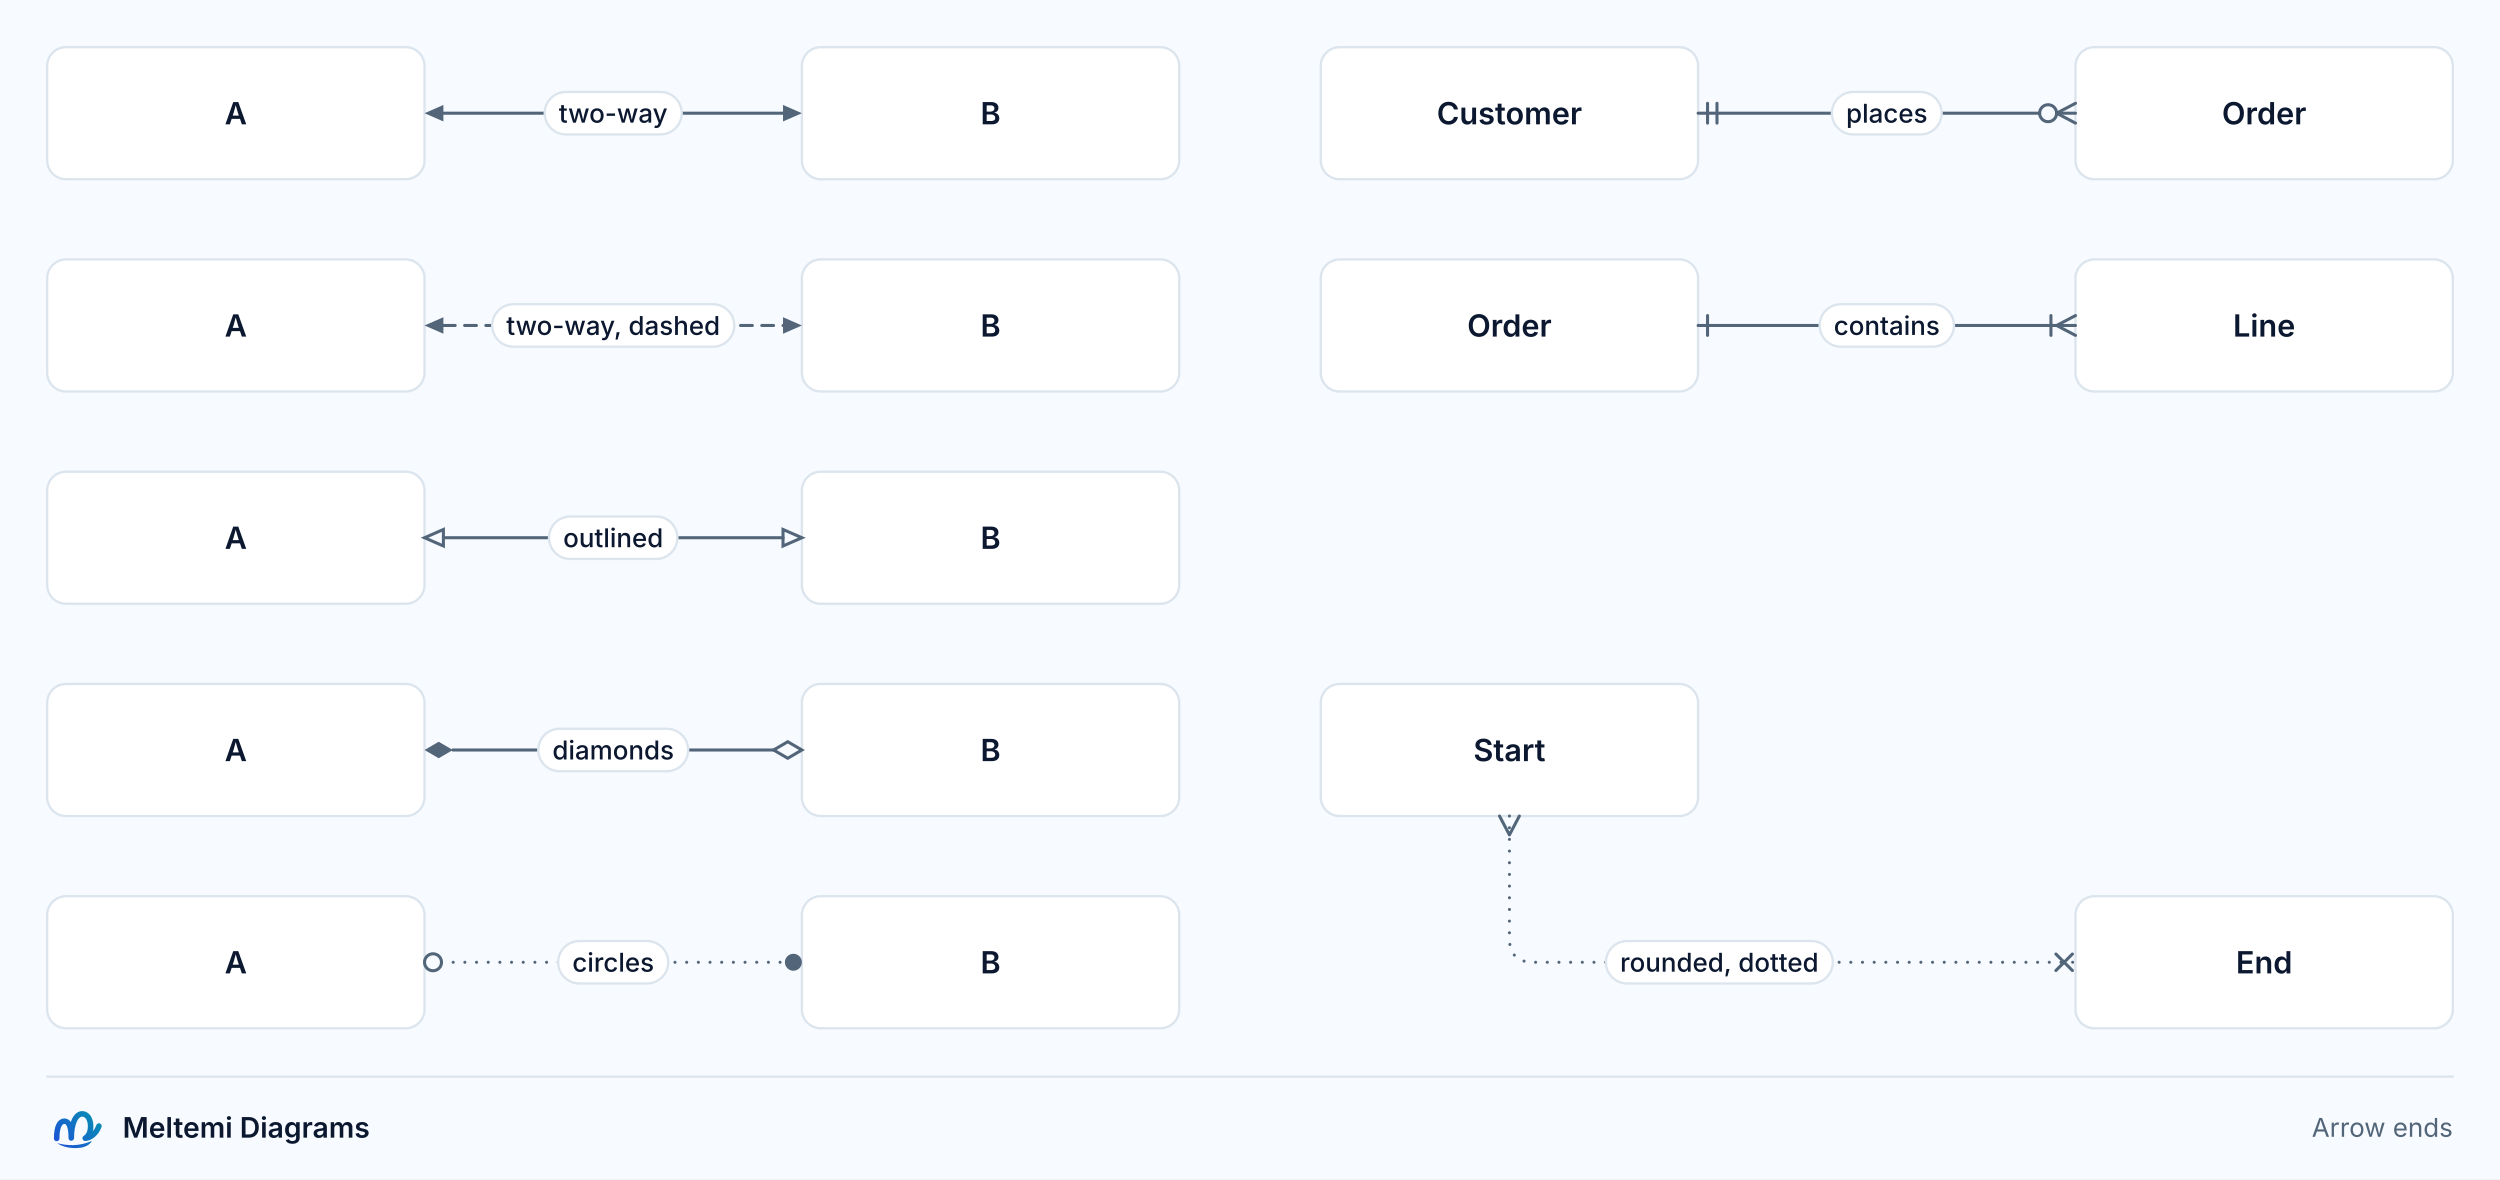
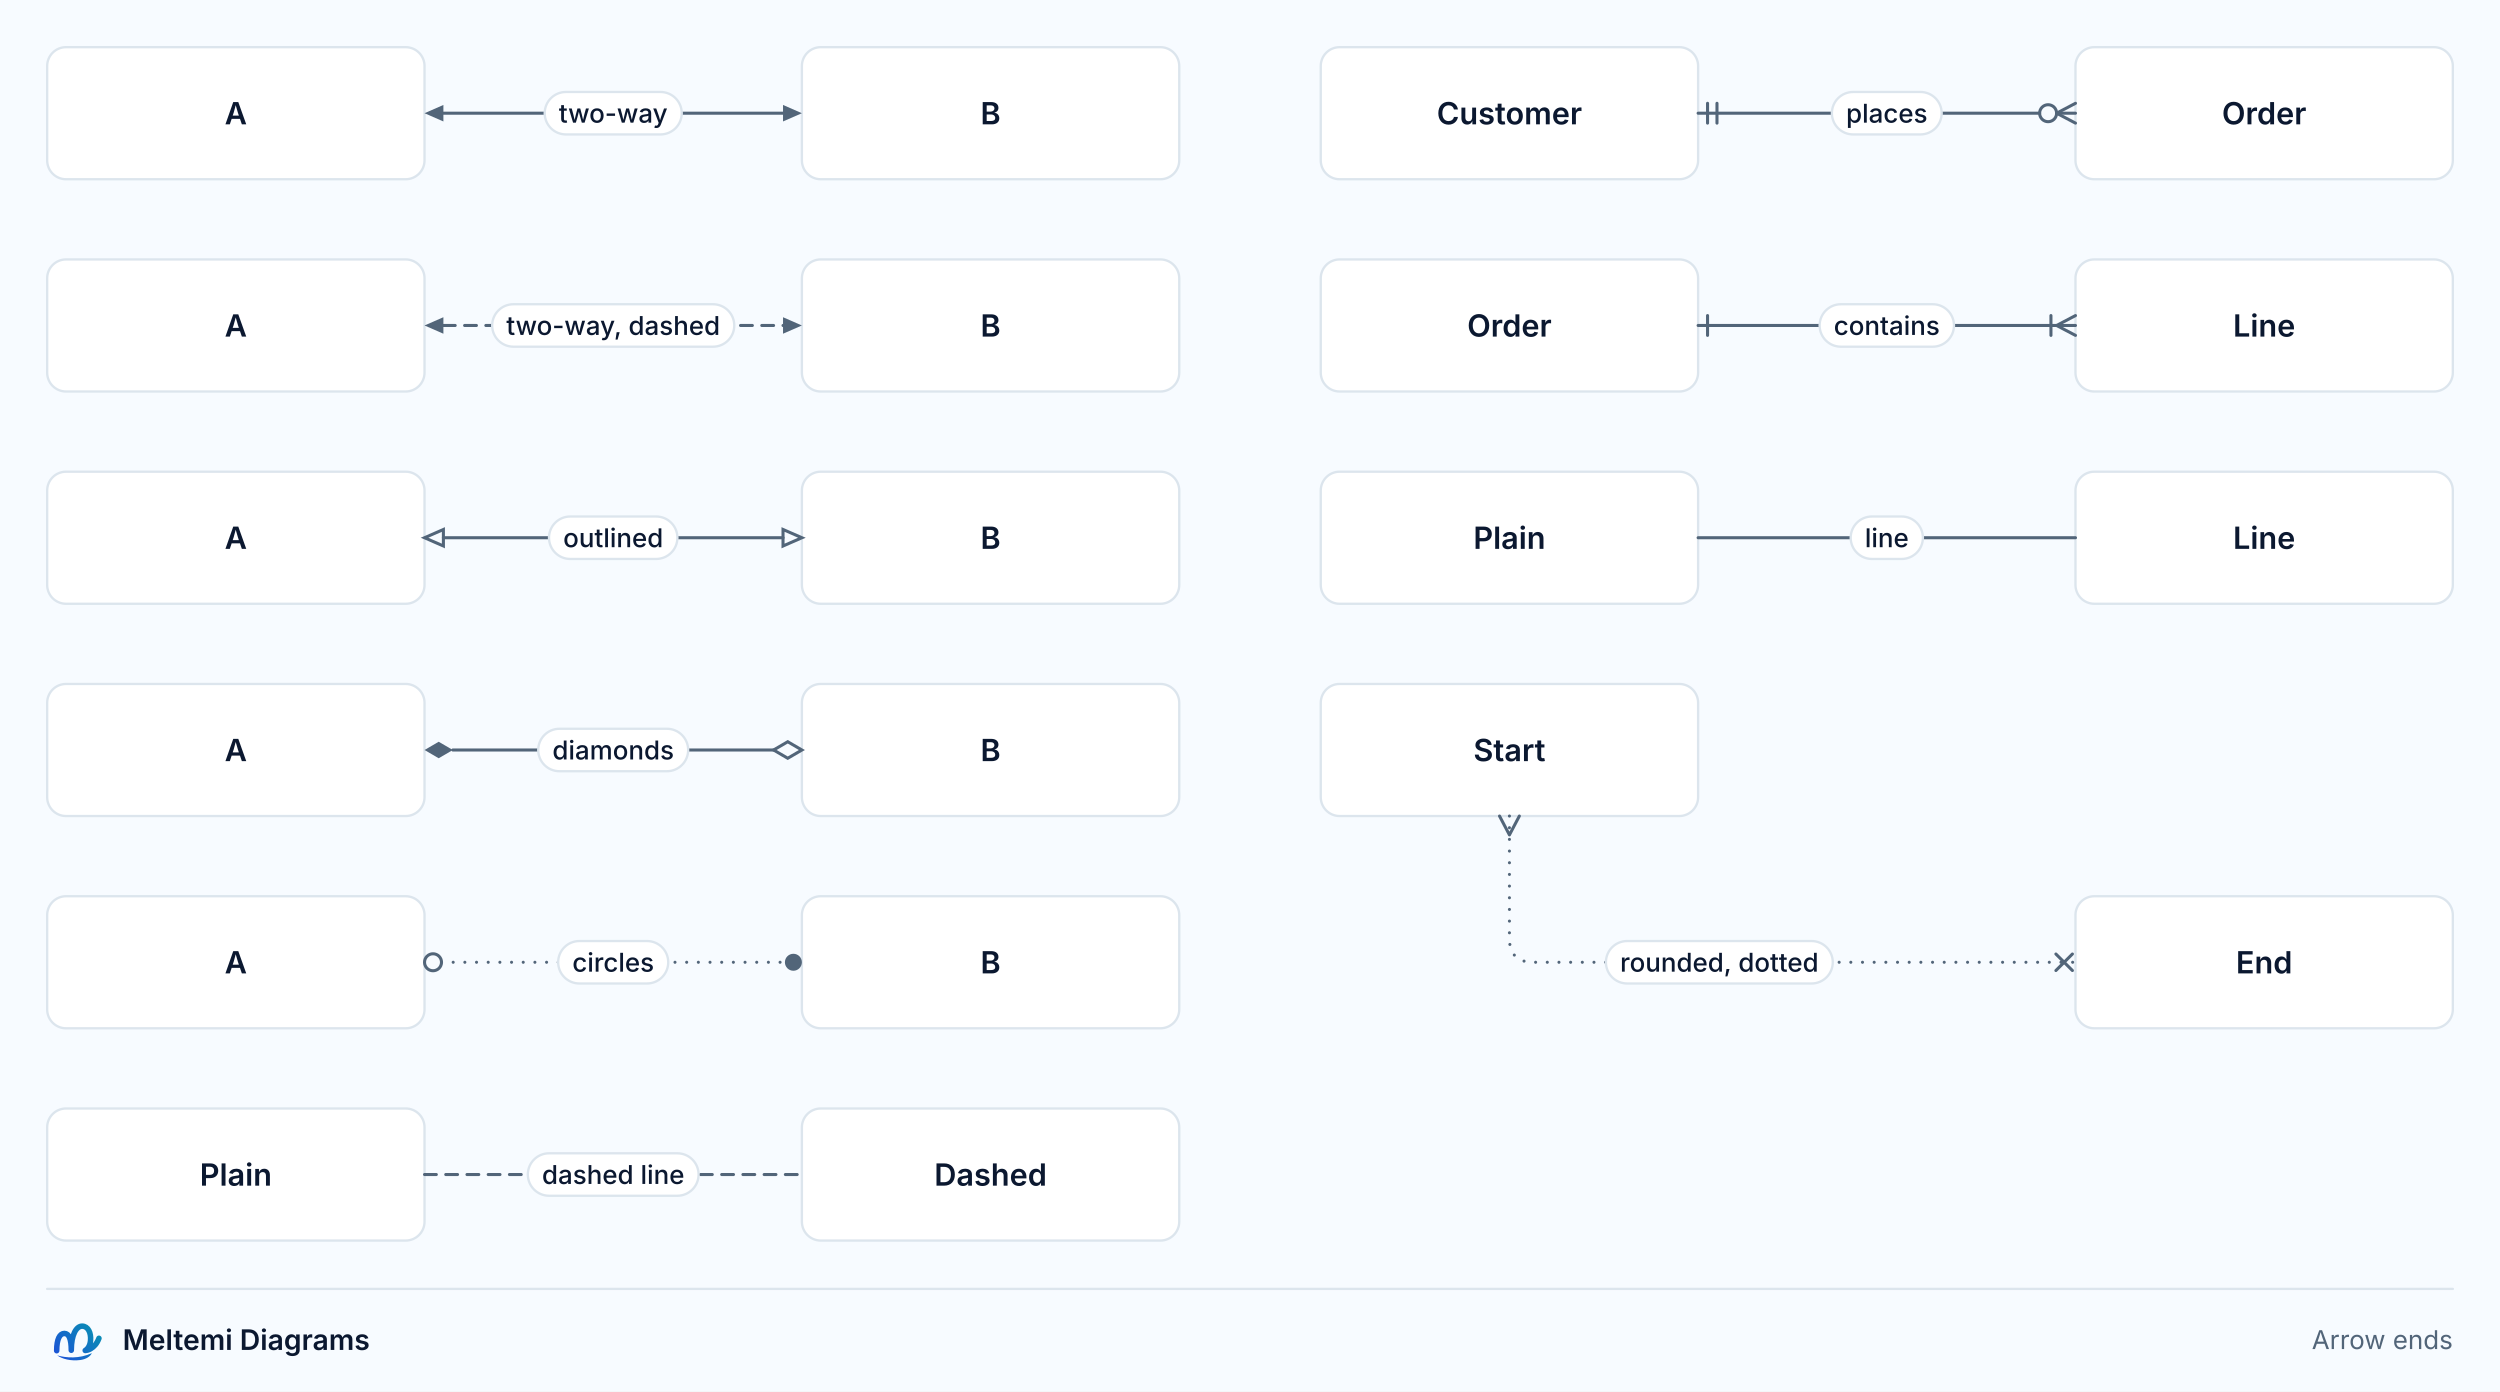
- <svg xmlns="http://www.w3.org/2000/svg" width="1060" height="500" viewBox="0 0 1060 500" font-family="&quot;Inter&quot;, &quot;Segoe UI&quot;, Roboto, Helvetica, Arial, sans-serif">
+ <svg xmlns="http://www.w3.org/2000/svg" width="1060" height="590" viewBox="0 0 1060 590" font-family="&quot;Inter&quot;, &quot;Segoe UI&quot;, Roboto, Helvetica, Arial, sans-serif">
  <defs>
    <linearGradient id="meltemi-wind" gradientUnits="userSpaceOnUse" x1="38" y1="222" x2="219" y2="54">
      <stop offset="0" stop-color="#1D4ED8" />
      <stop offset="1" stop-color="#0891B2" />
    </linearGradient>
  </defs>
-   <rect x="0" y="0" width="1060" height="500" fill="#F7FBFF" />
+   <rect x="0" y="0" width="1060" height="590" fill="#F7FBFF" />
  <g data-id="a1" data-role="element">
    <rect x="20" y="20" width="160" height="56" rx="8" fill="#FFFFFF" stroke="#DCE5ED" stroke-width="1" />
    <text x="100" y="52.73" text-anchor="middle" font-size="13" font-weight="600" fill="#0B1830">A</text>
  </g>
  <g data-id="b1" data-role="element">
    <rect x="340" y="20" width="160" height="56" rx="8" fill="#FFFFFF" stroke="#DCE5ED" stroke-width="1" />
    <text x="420" y="52.73" text-anchor="middle" font-size="13" font-weight="600" fill="#0B1830">B</text>
  </g>
  <g data-id="a2" data-role="element">
    <rect x="20" y="110" width="160" height="56" rx="8" fill="#FFFFFF" stroke="#DCE5ED" stroke-width="1" />
    <text x="100" y="142.73" text-anchor="middle" font-size="13" font-weight="600" fill="#0B1830">A</text>
  </g>
  <g data-id="b2" data-role="element">
    <rect x="340" y="110" width="160" height="56" rx="8" fill="#FFFFFF" stroke="#DCE5ED" stroke-width="1" />
    <text x="420" y="142.73" text-anchor="middle" font-size="13" font-weight="600" fill="#0B1830">B</text>
  </g>
  <g data-id="a3" data-role="element">
    <rect x="20" y="200" width="160" height="56" rx="8" fill="#FFFFFF" stroke="#DCE5ED" stroke-width="1" />
    <text x="100" y="232.73" text-anchor="middle" font-size="13" font-weight="600" fill="#0B1830">A</text>
  </g>
  <g data-id="b3" data-role="element">
    <rect x="340" y="200" width="160" height="56" rx="8" fill="#FFFFFF" stroke="#DCE5ED" stroke-width="1" />
    <text x="420" y="232.73" text-anchor="middle" font-size="13" font-weight="600" fill="#0B1830">B</text>
  </g>
  <g data-id="a4" data-role="element">
    <rect x="20" y="290" width="160" height="56" rx="8" fill="#FFFFFF" stroke="#DCE5ED" stroke-width="1" />
    <text x="100" y="322.73" text-anchor="middle" font-size="13" font-weight="600" fill="#0B1830">A</text>
  </g>
  <g data-id="b4" data-role="element">
    <rect x="340" y="290" width="160" height="56" rx="8" fill="#FFFFFF" stroke="#DCE5ED" stroke-width="1" />
    <text x="420" y="322.73" text-anchor="middle" font-size="13" font-weight="600" fill="#0B1830">B</text>
  </g>
  <g data-id="a5" data-role="element">
    <rect x="20" y="380" width="160" height="56" rx="8" fill="#FFFFFF" stroke="#DCE5ED" stroke-width="1" />
    <text x="100" y="412.73" text-anchor="middle" font-size="13" font-weight="600" fill="#0B1830">A</text>
  </g>
  <g data-id="b5" data-role="element">
    <rect x="340" y="380" width="160" height="56" rx="8" fill="#FFFFFF" stroke="#DCE5ED" stroke-width="1" />
    <text x="420" y="412.73" text-anchor="middle" font-size="13" font-weight="600" fill="#0B1830">B</text>
  </g>
  <g data-id="c1" data-role="element">
    <rect x="560" y="20" width="160" height="56" rx="8" fill="#FFFFFF" stroke="#DCE5ED" stroke-width="1" />
    <text x="640" y="52.73" text-anchor="middle" font-size="13" font-weight="600" fill="#0B1830">Customer</text>
  </g>
  <g data-id="o1" data-role="element">
    <rect x="880" y="20" width="160" height="56" rx="8" fill="#FFFFFF" stroke="#DCE5ED" stroke-width="1" />
    <text x="960" y="52.73" text-anchor="middle" font-size="13" font-weight="600" fill="#0B1830">Order</text>
  </g>
  <g data-id="c2" data-role="element">
    <rect x="560" y="110" width="160" height="56" rx="8" fill="#FFFFFF" stroke="#DCE5ED" stroke-width="1" />
    <text x="640" y="142.73" text-anchor="middle" font-size="13" font-weight="600" fill="#0B1830">Order</text>
  </g>
  <g data-id="l2" data-role="element">
    <rect x="880" y="110" width="160" height="56" rx="8" fill="#FFFFFF" stroke="#DCE5ED" stroke-width="1" />
    <text x="960" y="142.73" text-anchor="middle" font-size="13" font-weight="600" fill="#0B1830">Line</text>
  </g>
  <g data-id="s1" data-role="element">
    <rect x="560" y="290" width="160" height="56" rx="8" fill="#FFFFFF" stroke="#DCE5ED" stroke-width="1" />
    <text x="640" y="322.73" text-anchor="middle" font-size="13" font-weight="600" fill="#0B1830">Start</text>
  </g>
  <g data-id="e1" data-role="element">
    <rect x="880" y="380" width="160" height="56" rx="8" fill="#FFFFFF" stroke="#DCE5ED" stroke-width="1" />
    <text x="960" y="412.73" text-anchor="middle" font-size="13" font-weight="600" fill="#0B1830">End</text>
+   </g>
+   <g data-id="p1" data-role="element">
+     <rect x="560" y="200" width="160" height="56" rx="8" fill="#FFFFFF" stroke="#DCE5ED" stroke-width="1" />
+     <text x="640" y="232.73" text-anchor="middle" font-size="13" font-weight="600" fill="#0B1830">Plain</text>
+   </g>
+   <g data-id="q1" data-role="element">
+     <rect x="880" y="200" width="160" height="56" rx="8" fill="#FFFFFF" stroke="#DCE5ED" stroke-width="1" />
+     <text x="960" y="232.73" text-anchor="middle" font-size="13" font-weight="600" fill="#0B1830">Line</text>
+   </g>
+   <g data-id="p2" data-role="element">
+     <rect x="20" y="470" width="160" height="56" rx="8" fill="#FFFFFF" stroke="#DCE5ED" stroke-width="1" />
+     <text x="100" y="502.73" text-anchor="middle" font-size="13" font-weight="600" fill="#0B1830">Plain</text>
+   </g>
+   <g data-id="q2" data-role="element">
+     <rect x="340" y="470" width="160" height="56" rx="8" fill="#FFFFFF" stroke="#DCE5ED" stroke-width="1" />
+     <text x="420" y="502.73" text-anchor="middle" font-size="13" font-weight="600" fill="#0B1830">Dashed</text>
  </g>
  <g data-id="both" data-role="relation">
    <polyline points="188,48 332,48" fill="none" stroke="#526579" stroke-width="1.3" stroke-linejoin="round" stroke-linecap="round" />
    <path d="M180 48 L188 44.5 L188 51.5 Z" fill="#526579" stroke="none" stroke-width="0" />
    <path d="M340 48 L332 51.5 L332 44.5 Z" fill="#526579" stroke="none" stroke-width="0" />
    <g data-id="both" data-role="label">
      <rect x="230.95" y="39" width="58.11" height="18" rx="9" fill="#FFFFFF" stroke="#DCE5ED" stroke-width="1" />
      <text x="260" y="52" text-anchor="middle" font-size="11" font-weight="500" fill="#0B1830">two-way</text>
    </g>
  </g>
  <g data-id="dashedBoth" data-role="relation">
    <polyline points="188,138 332,138" fill="none" stroke="#526579" stroke-width="1.3" stroke-linejoin="round" stroke-linecap="round" stroke-dasharray="5 4" />
    <path d="M180 138 L188 134.5 L188 141.5 Z" fill="#526579" stroke="none" stroke-width="0" />
    <path d="M340 138 L332 141.5 L332 134.5 Z" fill="#526579" stroke="none" stroke-width="0" />
    <g data-id="dashedBoth" data-role="label">
      <rect x="208.68" y="129" width="102.65" height="18" rx="9" fill="#FFFFFF" stroke="#DCE5ED" stroke-width="1" />
      <text x="260" y="142" text-anchor="middle" font-size="11" font-weight="500" fill="#0B1830">two-way, dashed</text>
    </g>
  </g>
  <g data-id="outlined" data-role="relation">
    <polyline points="188,228 332,228" fill="none" stroke="#526579" stroke-width="1.3" stroke-linejoin="round" stroke-linecap="round" />
    <path d="M180 228 L188 224.5 L188 231.5 Z" fill="none" stroke="#526579" stroke-width="1.3" />
    <path d="M340 228 L332 231.5 L332 224.5 Z" fill="none" stroke="#526579" stroke-width="1.3" />
    <g data-id="outlined" data-role="label">
      <rect x="232.78" y="219" width="54.44" height="18" rx="9" fill="#FFFFFF" stroke="#DCE5ED" stroke-width="1" />
      <text x="260" y="232" text-anchor="middle" font-size="11" font-weight="500" fill="#0B1830">outlined</text>
    </g>
  </g>
  <g data-id="diamonds" data-role="relation">
    <polyline points="192,318 328,318" fill="none" stroke="#526579" stroke-width="1.3" stroke-linejoin="round" stroke-linecap="round" />
    <path d="M180 318 L186 314.5 L192 318 L186 321.5 Z" fill="#526579" stroke="none" stroke-width="0" />
    <path d="M340 318 L334 321.5 L328 318 L334 314.5 Z" fill="none" stroke="#526579" stroke-width="1.3" />
    <g data-id="diamonds" data-role="label">
      <rect x="228.21" y="309" width="63.57" height="18" rx="9" fill="#FFFFFF" stroke="#DCE5ED" stroke-width="1" />
      <text x="260" y="322" text-anchor="middle" font-size="11" font-weight="500" fill="#0B1830">diamonds</text>
    </g>
  </g>
  <g data-id="circles" data-role="relation">
    <polyline points="187.2,408 332.8,408" fill="none" stroke="#526579" stroke-width="1.3" stroke-linejoin="round" stroke-linecap="round" stroke-dasharray="0 4.95" />
    <path d="M180 408 A3.6 3.6 0 1 0 187.2 408 A3.6 3.6 0 1 0 180 408 Z" fill="none" stroke="#526579" stroke-width="1.3" />
    <path d="M332.8 408 A3.6 3.6 0 1 0 340 408 A3.6 3.6 0 1 0 332.8 408 Z" fill="#526579" stroke="none" stroke-width="0" />
    <g data-id="circles" data-role="label">
      <rect x="236.66" y="399" width="46.67" height="18" rx="9" fill="#FFFFFF" stroke="#DCE5ED" stroke-width="1" />
      <text x="260" y="412" text-anchor="middle" font-size="11" font-weight="500" fill="#0B1830">circles</text>
    </g>
  </g>
  <g data-id="places" data-role="relation">
    <polyline points="720,48 864.8,48" fill="none" stroke="#526579" stroke-width="1.3" stroke-linejoin="round" stroke-linecap="round" />
    <polyline points="724,43.8 724,52.2" fill="none" stroke="#526579" stroke-width="1.3" stroke-linejoin="round" stroke-linecap="round" />
    <polyline points="728,43.8 728,52.2" fill="none" stroke="#526579" stroke-width="1.3" stroke-linejoin="round" stroke-linecap="round" />
    <polyline points="872,48 880,48" fill="none" stroke="#526579" stroke-width="1.3" stroke-linejoin="round" stroke-linecap="round" />
    <polyline points="880,52.2 872,48 880,43.8" fill="none" stroke="#526579" stroke-width="1.3" stroke-linejoin="round" stroke-linecap="round" />
    <path d="M864.8 48 A3.6 3.6 0 1 0 872 48 A3.6 3.6 0 1 0 864.8 48 Z" fill="none" stroke="#526579" stroke-width="1.3" />
    <g data-id="places" data-role="label">
      <rect x="776.72" y="39" width="46.55" height="18" rx="9" fill="#FFFFFF" stroke="#DCE5ED" stroke-width="1" />
      <text x="800" y="52" text-anchor="middle" font-size="11" font-weight="500" fill="#0B1830">places</text>
    </g>
  </g>
  <g data-id="contains" data-role="relation">
    <polyline points="720,138 880,138" fill="none" stroke="#526579" stroke-width="1.3" stroke-linejoin="round" stroke-linecap="round" />
    <polyline points="724,133.8 724,142.2" fill="none" stroke="#526579" stroke-width="1.3" stroke-linejoin="round" stroke-linecap="round" />
    <polyline points="880,142.2 872,138 880,133.8" fill="none" stroke="#526579" stroke-width="1.3" stroke-linejoin="round" stroke-linecap="round" />
    <polyline points="869.6,142.2 869.6,133.8" fill="none" stroke="#526579" stroke-width="1.3" stroke-linejoin="round" stroke-linecap="round" />
    <g data-id="contains" data-role="label">
      <rect x="771.52" y="129" width="56.97" height="18" rx="9" fill="#FFFFFF" stroke="#DCE5ED" stroke-width="1" />
      <text x="800" y="142" text-anchor="middle" font-size="11" font-weight="500" fill="#0B1830">contains</text>
    </g>
  </g>
  <g data-id="rounded" data-role="relation">
    <polyline points="640,346 640,398 640.16,400.34 640.63,402.38 641.41,404.09 642.5,405.5 643.91,406.59 645.63,407.38 647.66,407.84 650,408 880,408" fill="none" stroke="#526579" stroke-width="1.3" stroke-linejoin="round" stroke-linecap="round" stroke-dasharray="0 4.95" />
    <polyline points="644.2,346 640,354 635.8,346" fill="none" stroke="#526579" stroke-width="1.3" stroke-linejoin="round" stroke-linecap="round" />
    <polyline points="878.7,411.5 871.7,404.5" fill="none" stroke="#526579" stroke-width="1.3" stroke-linejoin="round" stroke-linecap="round" />
    <polyline points="878.7,404.5 871.7,411.5" fill="none" stroke="#526579" stroke-width="1.3" stroke-linejoin="round" stroke-linecap="round" />
    <g data-id="rounded" data-role="label">
      <rect x="680.91" y="399" width="96.19" height="18" rx="9" fill="#FFFFFF" stroke="#DCE5ED" stroke-width="1" />
      <text x="729" y="412" text-anchor="middle" font-size="11" font-weight="500" fill="#0B1830">rounded, dotted</text>
    </g>
  </g>
+   <g data-id="plain" data-role="relation">
+     <polyline points="720,228 880,228" fill="none" stroke="#526579" stroke-width="1.3" stroke-linejoin="round" stroke-linecap="round" />
+     <g data-id="plain" data-role="label">
+       <rect x="784.69" y="219" width="30.62" height="18" rx="9" fill="#FFFFFF" stroke="#DCE5ED" stroke-width="1" />
+       <text x="800" y="232" text-anchor="middle" font-size="11" font-weight="500" fill="#0B1830">line</text>
+     </g>
+   </g>
+   <g data-id="dashedPlain" data-role="relation">
+     <polyline points="180,498 340,498" fill="none" stroke="#526579" stroke-width="1.3" stroke-linejoin="round" stroke-linecap="round" stroke-dasharray="5 4" />
+     <g data-id="dashedPlain" data-role="label">
+       <rect x="223.8" y="489" width="72.4" height="18" rx="9" fill="#FFFFFF" stroke="#DCE5ED" stroke-width="1" />
+       <text x="260" y="502" text-anchor="middle" font-size="11" font-weight="500" fill="#0B1830">dashed line</text>
+     </g>
+   </g>
  <g data-id="frame" data-role="frame">
-     <polyline points="20,456.5 1040,456.5" fill="none" stroke="#DCE5ED" stroke-width="1" stroke-linejoin="round" stroke-linecap="round" />
-     <g data-id="mark" data-role="frame" transform="translate(20 466) scale(0.0938)">
+     <polyline points="20,546.5 1040,546.5" fill="none" stroke="#DCE5ED" stroke-width="1" stroke-linejoin="round" stroke-linecap="round" />
+     <g data-id="mark" data-role="frame" transform="translate(20 556) scale(0.0938)">
      <path d="M43 178C43 125 57 100 78 100C99 100 109 127 109 176C109 105 132 67 158 67C185 67 199 97 196 132C194 154 185 169 172 177C189 176 205 166 217 152C224 144 230 133 234 122" fill="none" stroke="url(#meltemi-wind)" stroke-width="25" stroke-linecap="round" stroke-linejoin="round" />
      <path d="M45 199C87 211 145 215 202 189C195 204 177 216 151 220C106 226 67 215 45 199Z" fill="url(#meltemi-wind)" stroke="none" stroke-width="0" />
    </g>
-     <text x="52" y="482.37" text-anchor="start" font-size="12" font-weight="600" fill="#0B1830">Meltemi Diagrams</text>
-     <text x="1040" y="482" text-anchor="end" font-size="11" font-weight="400" fill="#526579">Arrow ends</text>
+     <text x="52" y="572.37" text-anchor="start" font-size="12" font-weight="600" fill="#0B1830">Meltemi Diagrams</text>
+     <text x="1040" y="572" text-anchor="end" font-size="11" font-weight="400" fill="#526579">Arrow ends</text>
  </g>
</svg>
